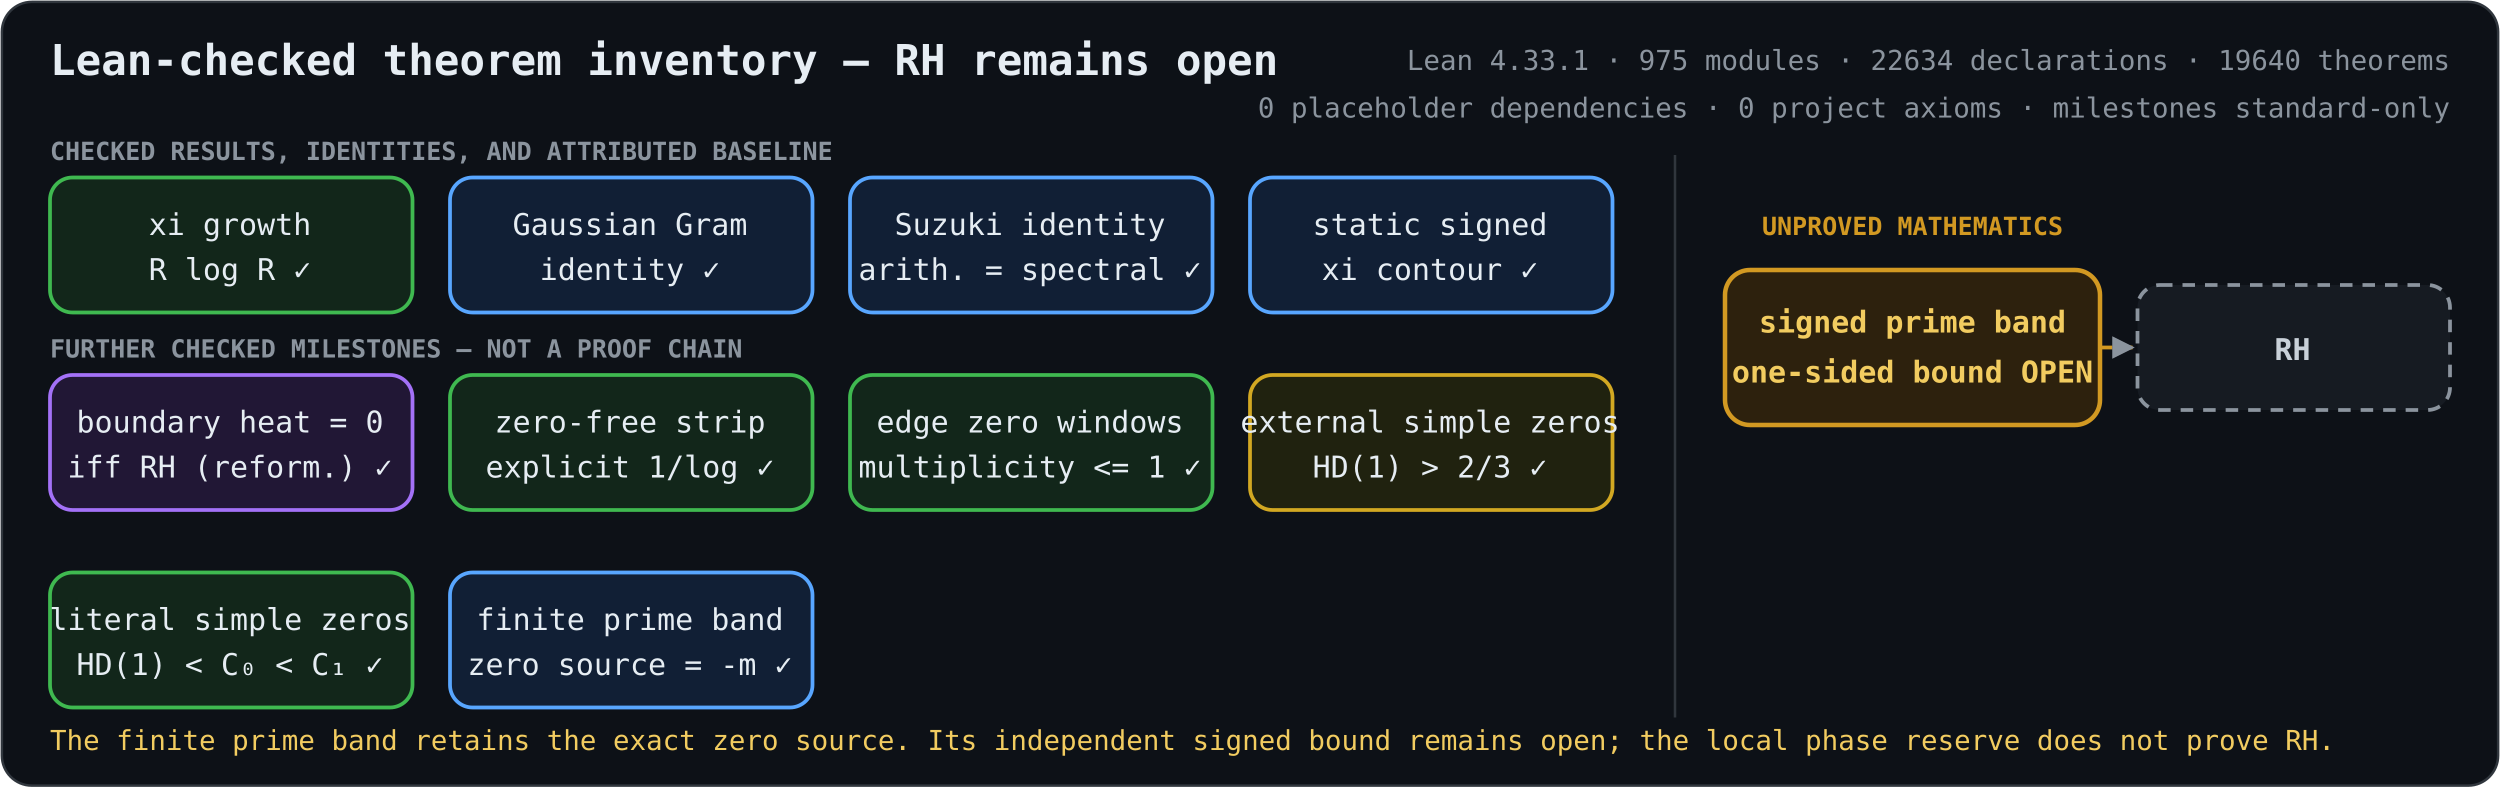
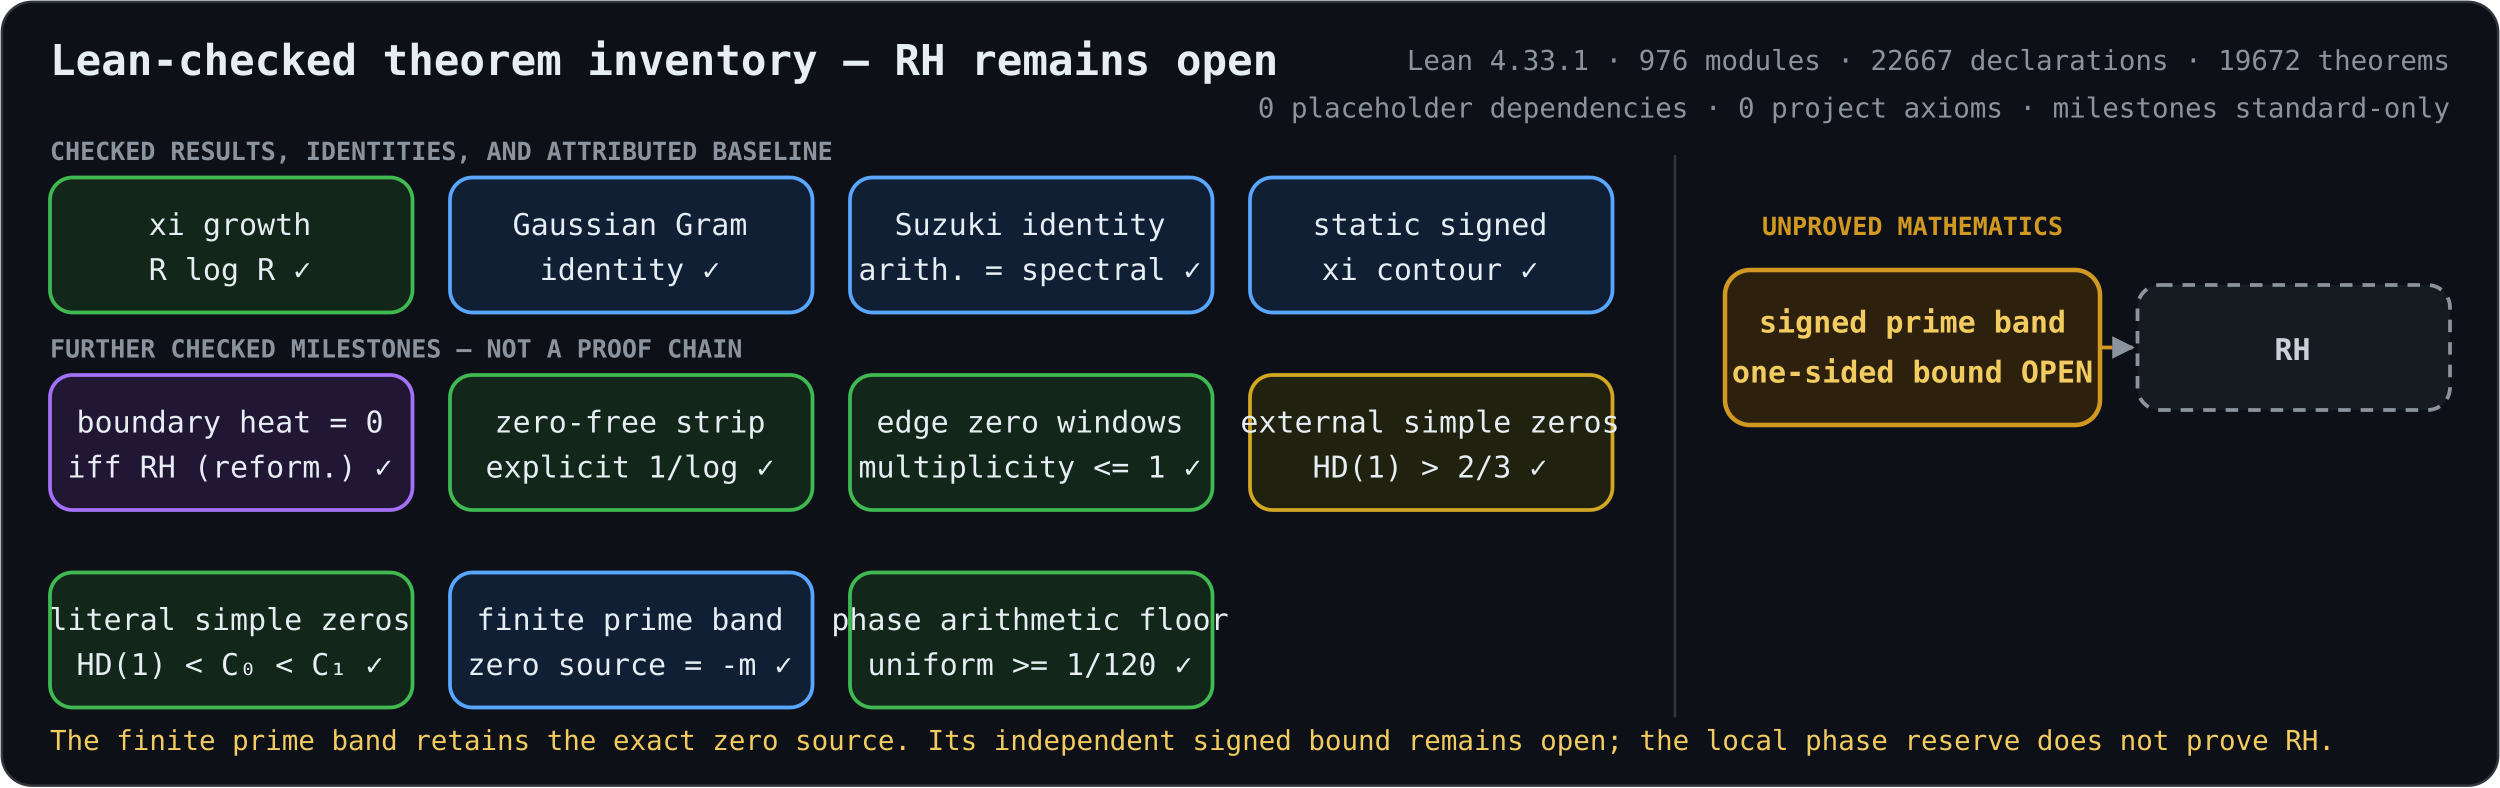
<svg xmlns="http://www.w3.org/2000/svg" role="img" aria-labelledby="title description" viewBox="0 0 1000 315">
  <defs>
    <marker id="arrow" viewBox="0 0 10 10" refX="9" refY="5" markerWidth="6" markerHeight="6" orient="auto-start-reverse">
      <path d="M 0 0 L 10 5 L 0 10 z" fill="#8b949e" />
    </marker>
    <style>
      .bg { fill: #0d1117; stroke: #30363d; }
      text { fill: #e6edf3; font-family: ui-monospace, SFMono-Regular, Menlo, Consolas, monospace; font-size: 12px; text-anchor: middle; }
      .heading { font-size: 17px; font-weight: 700; text-anchor: start; }
      .metrics { fill: #8b949e; font-size: 11px; text-anchor: end; }
      .proved rect { fill: #12261a; stroke: #3fb950; stroke-width: 1.5; }
      .proved.equivalence rect { fill: #211735; stroke: #a371f7; }
      .proved.bridge rect { fill: #111f35; stroke: #58a6ff; }
      .proved.external rect { fill: #20220f; stroke: #d2a822; }
      .open rect { fill: #2d210d; stroke: #d29922; stroke-width: 1.8; }
      .goal rect { fill: #161b22; stroke: #8b949e; stroke-width: 1.5; stroke-dasharray: 5 4; }
      .open text { fill: #f2cc60; font-weight: 700; }
      .goal text { fill: #c9d1d9; font-weight: 700; }
      .open-edge { fill: none; stroke: #d29922; stroke-width: 1.5; stroke-dasharray: 5 4; marker-end: url(#arrow); }
      .section { fill: #8b949e; font-size: 10px; font-weight: 700; text-anchor: start; }
      .gap-label { fill: #d29922; font-size: 10px; font-weight: 700; }
      .frontier { fill: #f2cc60; font-size: 11px; text-anchor: start; }
    </style>
  </defs>
  <rect class="bg" x="0.75" y="0.75" width="998.5" height="313.5" rx="12" />
  <text class="heading" x="20" y="30">Lean-checked theorem inventory — RH remains open</text>
-   <text class="metrics" x="980" y="28">Lean 4.33.1 · 975 modules · 22634 declarations · 19640 theorems</text>
+   <text class="metrics" x="980" y="28">Lean 4.33.1 · 976 modules · 22667 declarations · 19672 theorems</text>
  <text class="metrics" x="980" y="47">0 placeholder dependencies · 0 project axioms · milestones standard-only</text>
  <text class="section" x="20" y="64">CHECKED RESULTS, IDENTITIES, AND ATTRIBUTED BASELINE</text>
  <text class="section" x="20" y="143">FURTHER CHECKED MILESTONES — NOT A PROOF CHAIN</text>
  <line x1="670" y1="62" x2="670" y2="287" stroke="#30363d" />
  <text class="gap-label" x="765" y="94">UNPROVED MATHEMATICS</text>
  <path class="open-edge" d="M840 139 H853" />
  <g class="proved unconditional">
    <rect x="20" y="71" width="145" height="54" rx="9" />
    <text x="92" y="94">xi growth</text>
    <text x="92" y="112">R log R  ✓</text>
  </g>
  <g class="proved bridge">
    <rect x="180" y="71" width="145" height="54" rx="9" />
    <text x="252" y="94">Gaussian Gram</text>
    <text x="252" y="112">identity  ✓</text>
  </g>
  <g class="proved bridge">
    <rect x="340" y="71" width="145" height="54" rx="9" />
    <text x="412" y="94">Suzuki identity</text>
    <text x="412" y="112">arith. = spectral  ✓</text>
  </g>
  <g class="proved bridge">
    <rect x="500" y="71" width="145" height="54" rx="9" />
    <text x="572" y="94">static signed</text>
    <text x="572" y="112">xi contour  ✓</text>
  </g>
  <g class="proved equivalence">
    <rect x="20" y="150" width="145" height="54" rx="9" />
    <text x="92" y="173">boundary heat = 0</text>
    <text x="92" y="191">iff RH (reform.)  ✓</text>
  </g>
  <g class="proved unconditional">
    <rect x="180" y="150" width="145" height="54" rx="9" />
    <text x="252" y="173">zero-free strip</text>
    <text x="252" y="191">explicit 1/log  ✓</text>
  </g>
  <g class="proved unconditional">
    <rect x="340" y="150" width="145" height="54" rx="9" />
    <text x="412" y="173">edge zero windows</text>
    <text x="412" y="191">multiplicity &lt;= 1  ✓</text>
  </g>
  <g class="proved external">
    <rect x="500" y="150" width="145" height="54" rx="9" />
    <text x="572" y="173">external simple zeros</text>
    <text x="572" y="191">HD(1) &gt; 2/3  ✓</text>
  </g>
  <g class="proved unconditional">
    <rect x="20" y="229" width="145" height="54" rx="9" />
    <text x="92" y="252">literal simple zeros</text>
    <text x="92" y="270">HD(1) &lt; C₀ &lt; C₁  ✓</text>
  </g>
  <g class="proved bridge">
    <rect x="180" y="229" width="145" height="54" rx="9" />
    <text x="252" y="252">finite prime band</text>
    <text x="252" y="270">zero source = -m  ✓</text>
  </g>
+   <g class="proved unconditional">
+     <rect x="340" y="229" width="145" height="54" rx="9" />
+     <text x="412" y="252">phase arithmetic floor</text>
+     <text x="412" y="270">uniform &gt;= 1/120  ✓</text>
+   </g>
  <g class="open">
    <rect x="690" y="108" width="150" height="62" rx="10" />
    <text x="765" y="133">signed prime band</text>
    <text x="765" y="153">one-sided bound OPEN</text>
  </g>
  <g class="goal">
    <rect x="855" y="114" width="125" height="50" rx="9" />
    <text x="917" y="144">RH</text>
  </g>
  <text class="frontier" x="20" y="300">The finite prime band retains the exact zero source. Its independent signed bound remains open; the local phase reserve does not prove RH.</text>
</svg>
